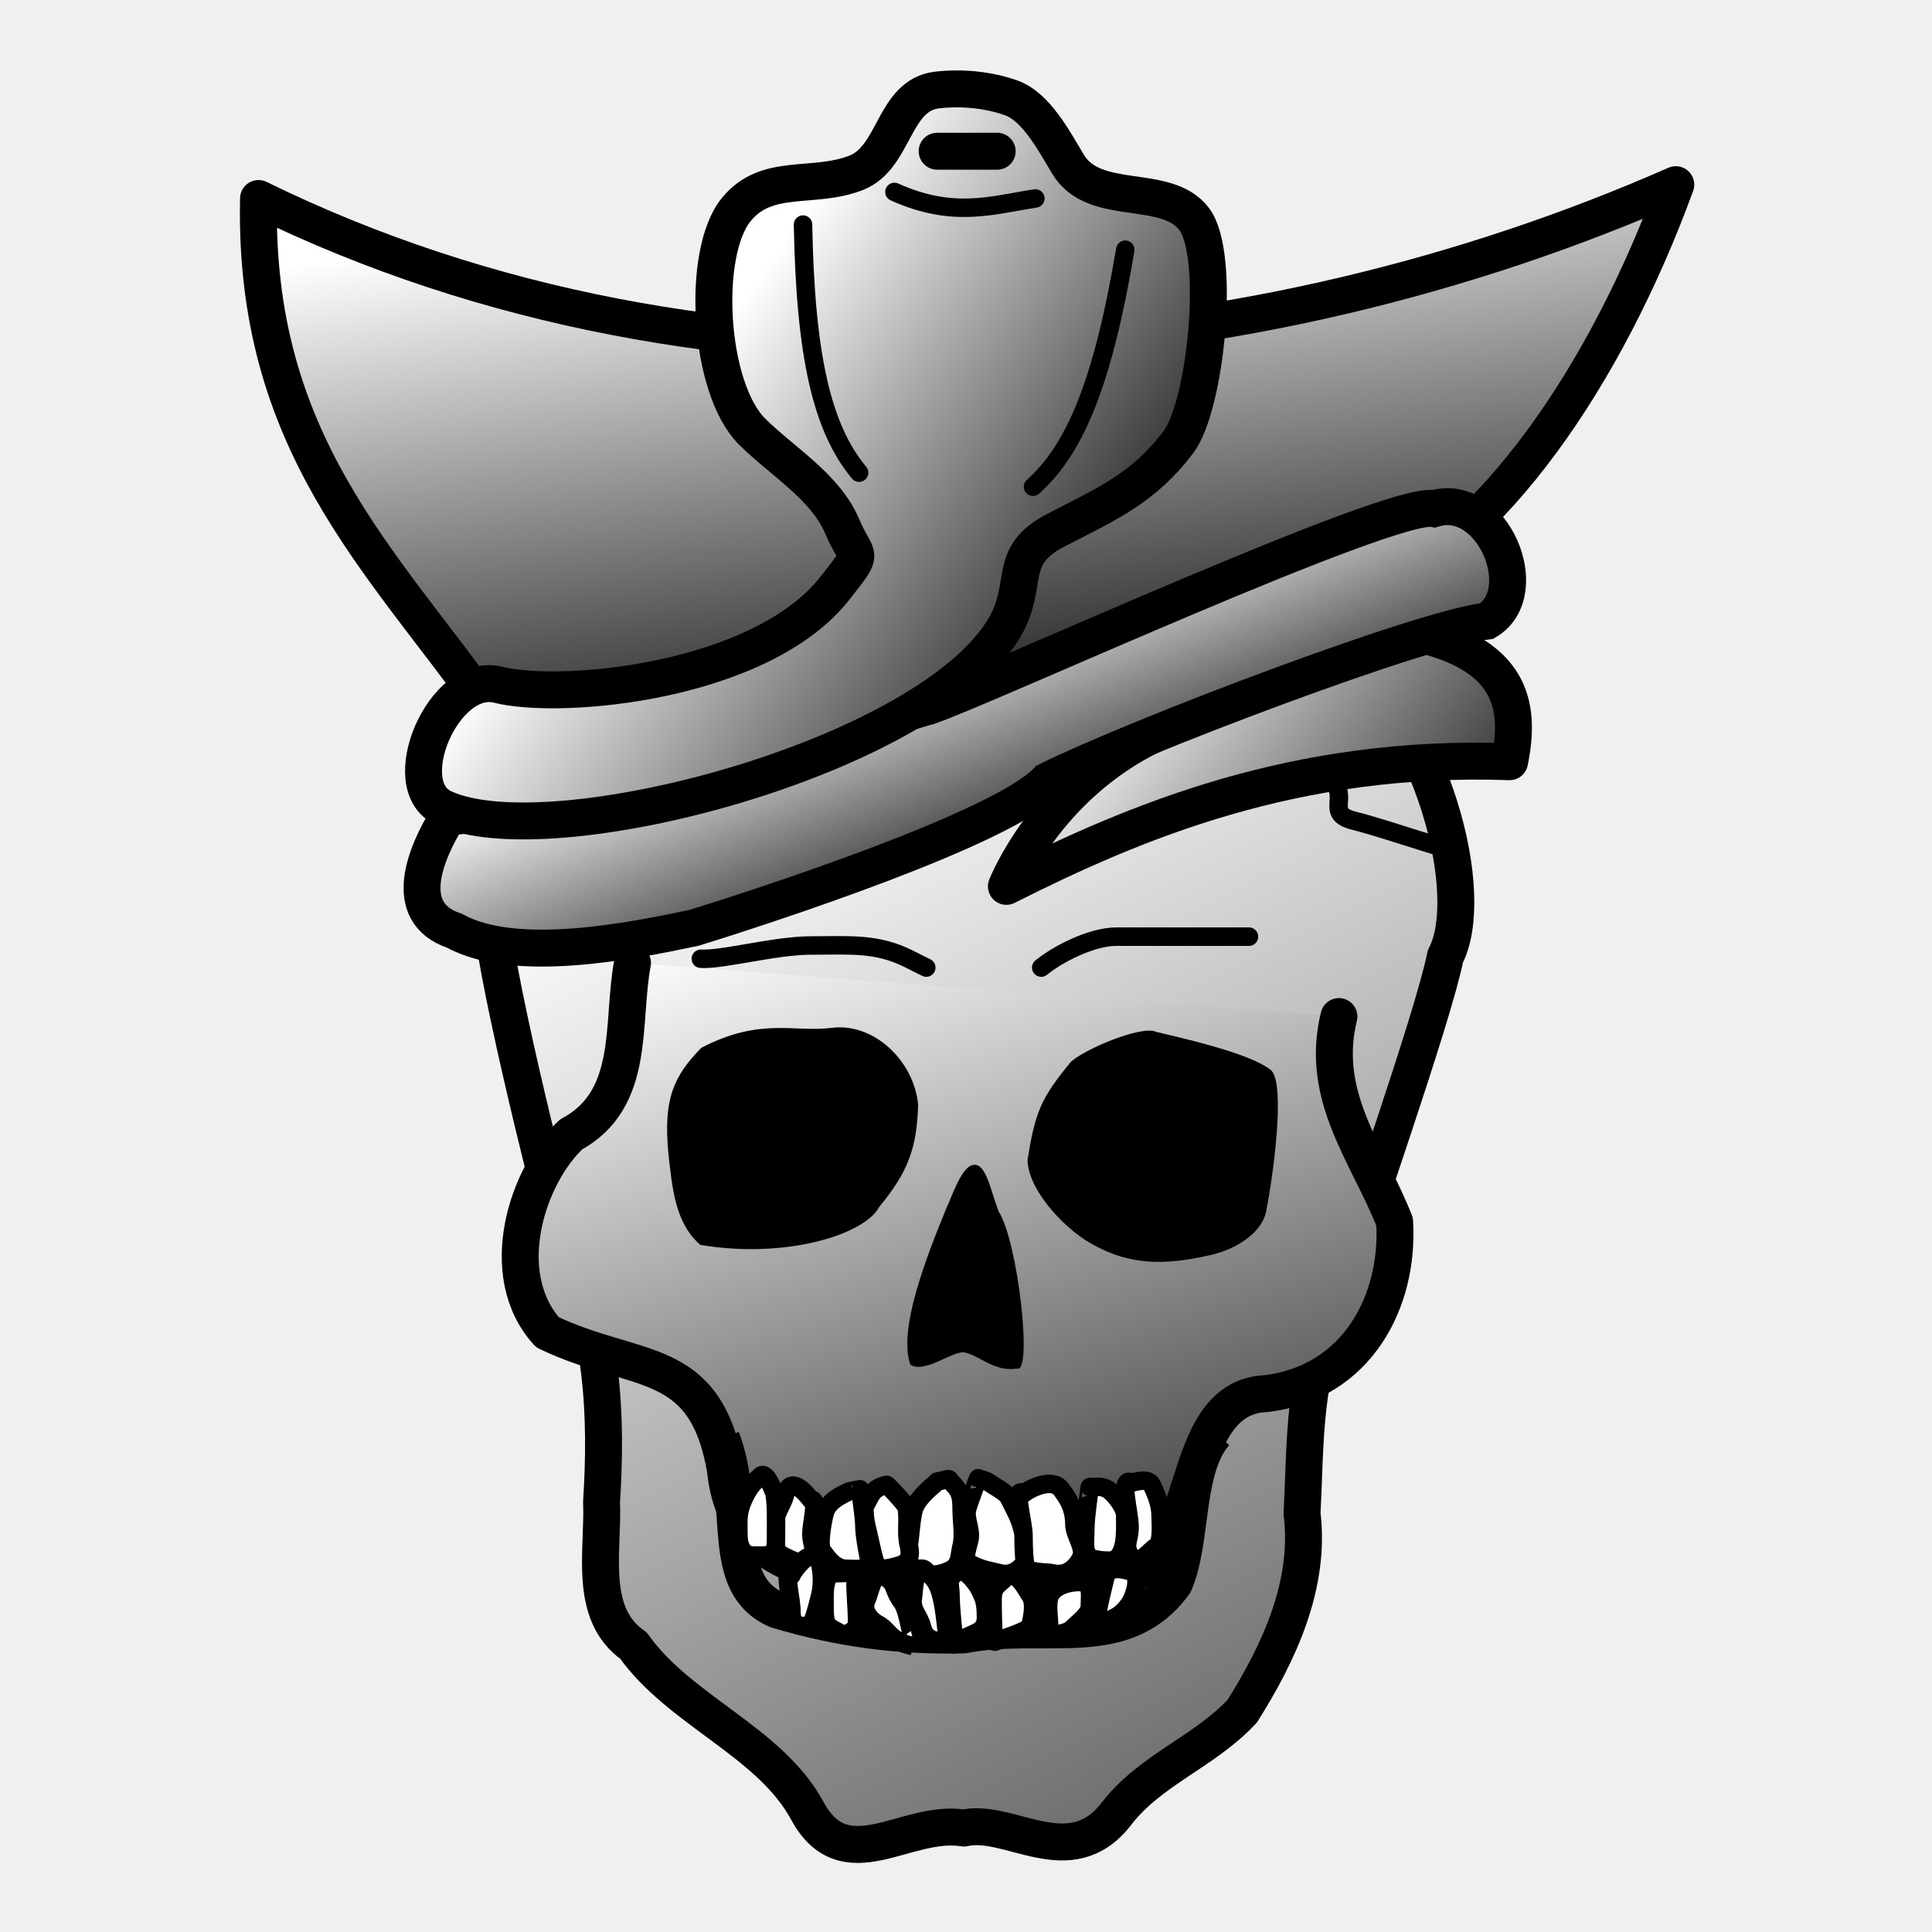
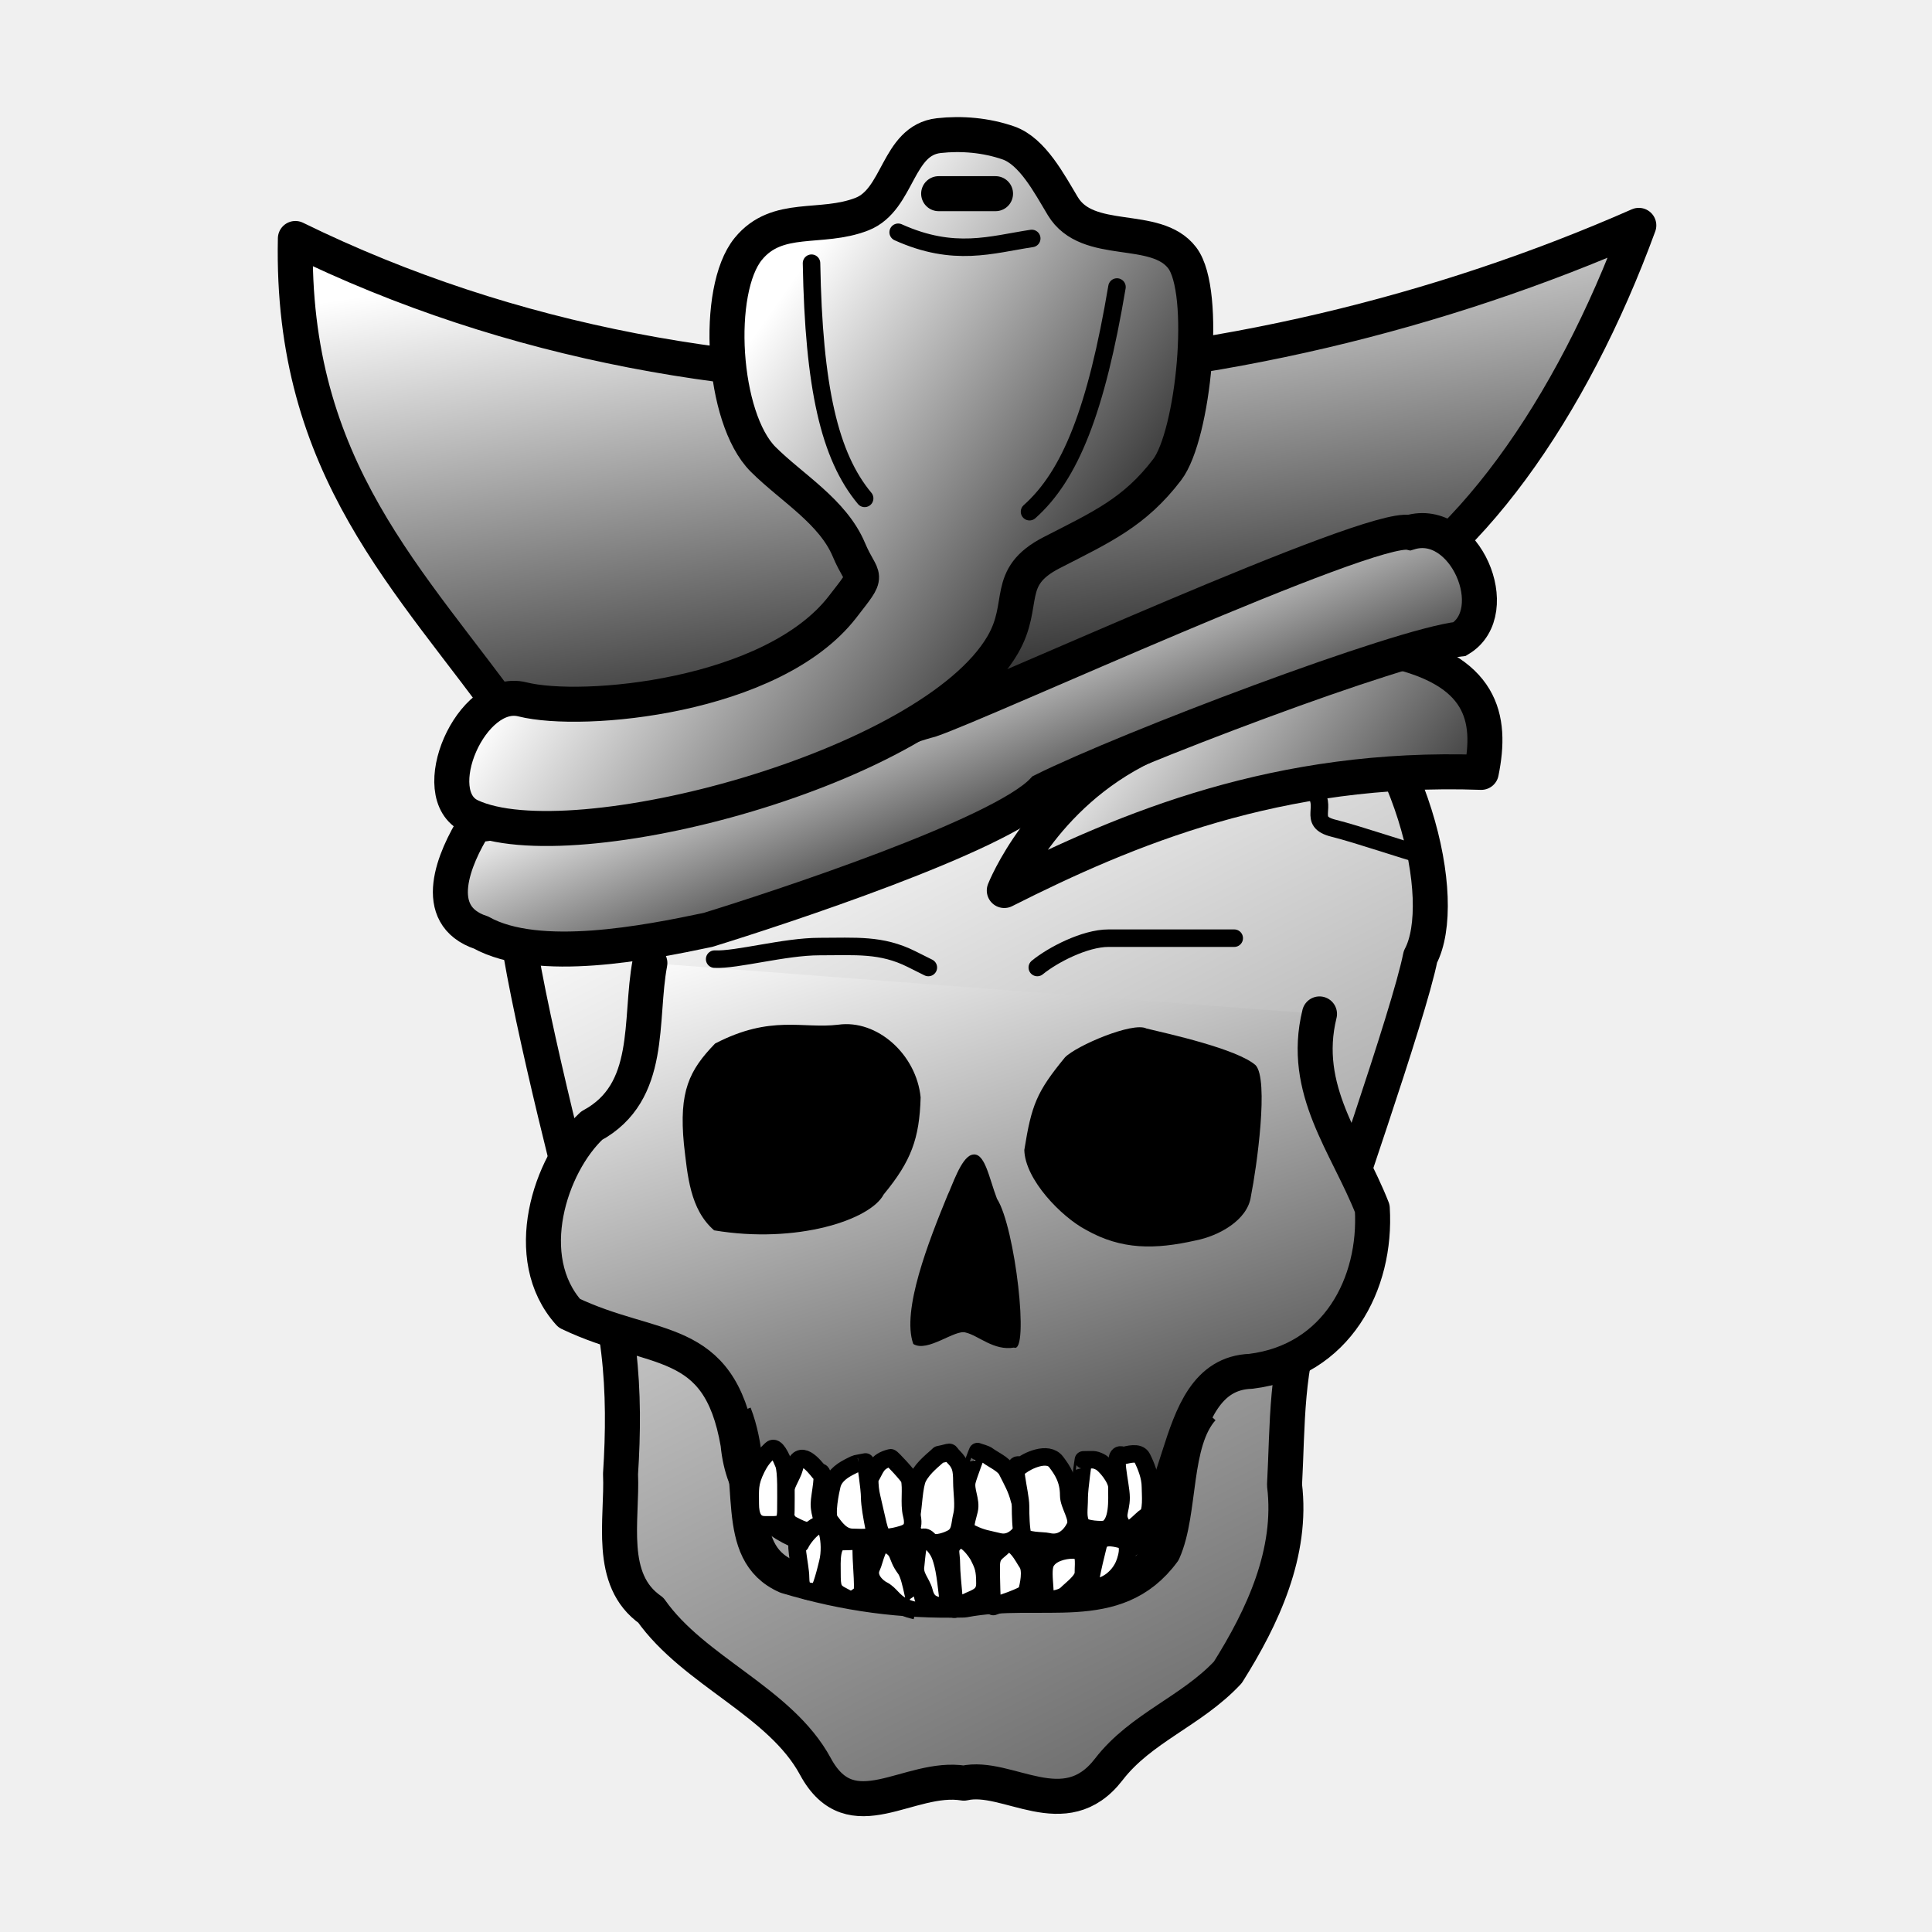
- <svg xmlns="http://www.w3.org/2000/svg" xmlns:xlink="http://www.w3.org/1999/xlink" overflow="hidden" viewBox="6 33 837 837" id="svg36220" version="1.0">
+ <svg xmlns="http://www.w3.org/2000/svg" xmlns:xlink="http://www.w3.org/1999/xlink" overflow="hidden" viewBox="-17 10 883 883" id="svg36220" version="1.0">
  <defs id="defs36222">
    <linearGradient id="linearGradient5175">
      <stop style="stop-color:#ffffff;stop-opacity:1" offset="0" id="stop5177" />
      <stop style="stop-color:#000000;stop-opacity:1;" offset="1" id="stop5179" />
    </linearGradient>
    <linearGradient xlink:href="#linearGradient5175" id="linearGradient2365" x1="317.823" y1="251.519" x2="716.784" y2="1040.894" gradientUnits="userSpaceOnUse" gradientTransform="matrix(0.957555,0,0,0.957555,5.117738,135.2389)" />
    <linearGradient xlink:href="#linearGradient5175" id="linearGradient2373" x1="403.641" y1="286.734" x2="535.965" y2="715.779" gradientUnits="userSpaceOnUse" gradientTransform="matrix(0.957555,0,0,0.957555,5.117738,135.2389)" />
    <linearGradient xlink:href="#linearGradient5175" id="linearGradient2436" x1="494" y1="289" x2="659.672" y2="419" gradientUnits="userSpaceOnUse" gradientTransform="translate(12,8)" />
    <linearGradient xlink:href="#linearGradient5175" id="linearGradient2449" x1="281.482" y1="229.237" x2="481.762" y2="369.237" gradientUnits="userSpaceOnUse" />
    <linearGradient xlink:href="#linearGradient5175" id="linearGradient4581" x1="476.84" y1="271.289" x2="527.16" y2="393.893" gradientUnits="userSpaceOnUse" />
    <linearGradient xlink:href="#linearGradient5175" id="linearGradient5134" x1="399.945" y1="107.977" x2="440" y2="376.954" gradientUnits="userSpaceOnUse" />
  </defs>
  <g id="layer1">
    <path style="fill:url(#linearGradient2365);fill-opacity:1;fill-rule:evenodd;stroke:#000000;stroke-width:16;stroke-linecap:round;stroke-linejoin:round;stroke-miterlimit:4;stroke-dasharray:none;stroke-opacity:1" d="M 219.61,436.869 C 220.436,387.43 242.548,340.936 277.247,307.141 C 304.132,280.956 334.458,262.984 370.021,252.238 C 402.811,242.33 446.984,243.028 479.636,252.447 C 519.371,263.91 549.346,279.368 580.922,306.027 C 628.794,346.443 645.767,421.712 632.184,447.307 C 626.723,474.513 593.89,566.973 581.085,607.817 C 570.495,633.069 571.55,661.729 570.076,688.706 C 573.87,719.56 560.135,748.989 544.173,774.333 C 527.53,792.144 504.419,799.635 489.744,818.699 C 469.593,844.876 443.405,820.4 423.557,824.971 C 398.372,820.88 372.151,847.821 355.686,817.371 C 339.575,787.575 300.245,774.014 280.449,745.927 C 260.53,732.094 267.536,704.482 266.605,683.653 C 269.03,646.451 267.183,607.901 250.723,573.77 C 249.111,569.049 225.583,478.271 219.61,436.869 z " id="path1328" />
    <path style="fill:url(#linearGradient2373);fill-opacity:1;fill-rule:evenodd;stroke:#000000;stroke-width:16;stroke-linecap:round;stroke-linejoin:round;stroke-miterlimit:4;stroke-dasharray:none;stroke-opacity:1" d="M 280.018,450.151 C 275.098,476.254 281.71,509.193 253.426,524.468 C 234.446,542.111 220.338,584.861 243.149,610.172 C 281.903,628.722 311.553,619.12 320.305,669.809 C 324.539,715.14 369.742,717.923 395.662,715.334 C 424.112,715.797 464.12,716.993 491.185,715.067 C 528.549,713.689 514.093,638.147 554.68,636.742 C 593.941,631.928 612.277,596.756 610.191,562.308 C 598.716,533.079 577.505,508.157 586.064,473.405" id="path2239" />
    <path style="fill:#000000;fill-opacity:1;fill-rule:evenodd;stroke:none;stroke-width:16;stroke-linecap:round;stroke-linejoin:round;stroke-miterlimit:4;stroke-dasharray:none;stroke-opacity:1" d="M 469.74,493.253 C 456.786,509.046 454.462,514.907 451.154,535.586 C 451.466,549.109 468.115,566.195 479.367,572.103 C 495.544,581.266 510.835,581.14 529.533,576.919 C 539.802,574.913 553.275,567.784 554.724,556.692 C 557.345,543.639 563.036,503.213 556.821,496.798 C 548.323,489.409 517.415,482.559 506.947,480.057 C 500.738,476.904 474.939,487.911 469.74,493.253 z " id="path2206" />
    <path style="fill:#000000;fill-opacity:1;fill-rule:evenodd;stroke:none;stroke-width:16;stroke-linecap:round;stroke-linejoin:round;stroke-miterlimit:4;stroke-dasharray:none;stroke-opacity:1" d="M 309.81,486.947 C 297.974,499.177 293.261,508.776 295.577,532.918 C 297.234,547.16 298.302,562.718 309.387,572.317 C 347.066,578.647 380.8,567.573 386.88,555.909 C 399.41,540.72 403.235,530.455 403.764,511.548 C 401.85,491.998 383.972,475.82 366.104,478.328 C 349.788,480.315 335.427,473.636 309.81,486.947 z " id="path2204" />
    <path style="fill:#000000;fill-opacity:1;fill-rule:evenodd;stroke:none;stroke-width:16;stroke-linecap:round;stroke-linejoin:round;stroke-miterlimit:4;stroke-dasharray:none;stroke-opacity:1" d="M 426.995,537.845 C 422.156,539.439 418.275,551.741 416.028,556.369 C 407.581,577.004 394.9,608.977 400.407,624.252 C 406.92,628.328 419.608,617.355 424.419,619.042 C 430.219,620.408 437.266,627.483 446.438,625.895 C 453.606,628.985 447.008,570.791 438.655,557.876 C 434.931,548.186 433.056,535.848 426.995,537.845 z " id="path2228" />
    <path style="fill:none;fill-opacity:1;fill-rule:evenodd;stroke:#000000;stroke-width:16;stroke-linecap:butt;stroke-linejoin:round;stroke-miterlimit:4;stroke-dasharray:none;stroke-opacity:1" d="M 318.592,656.22 C 330.013,685.718 316.955,719.184 342.531,730.434 C 369.725,738.565 395.248,741.975 423.504,741.277 C 459.205,734.493 492.785,748.83 514.676,719.067 C 522.874,700.719 518.822,669.035 532.594,653.744" id="path2244" />
    <path style="fill:#ffffff;fill-opacity:1;fill-rule:evenodd;stroke:#000000;stroke-width:8;stroke-linecap:butt;stroke-linejoin:round;stroke-miterlimit:4;stroke-dasharray:none;stroke-opacity:1" d="M 412.079,674.844 C 410.456,676.539 404.974,680.436 402.503,685.377 C 400.658,689.068 400.43,699.417 399.631,702.613 C 397.928,709.425 400.531,711.681 405.376,714.104 C 409.779,716.305 414.733,714.692 417.824,713.146 C 422.142,710.987 421.544,706.883 422.612,702.613 C 423.725,698.159 422.612,691.878 422.612,687.292 C 422.612,681.418 422.068,679.087 418.782,675.801 C 416.018,673.037 418.745,673.511 412.079,674.844 z " id="path2275" />
    <path style="fill:#ffffff;fill-opacity:1;fill-rule:evenodd;stroke:#000000;stroke-width:8;stroke-linecap:butt;stroke-linejoin:round;stroke-miterlimit:4;stroke-dasharray:none;stroke-opacity:1" d="M 429.772,673.43 C 429.716,673.374 425.664,684.115 424.984,686.835 C 423.918,691.099 427.054,695.79 425.941,700.241 C 424.374,706.512 423.171,708.91 426.899,710.774 C 431.827,713.238 434.443,713.378 439.347,714.604 C 445.217,716.072 448.861,711.495 450.838,708.859 C 453.313,705.558 449.493,697.734 448.923,695.453 C 447.622,690.251 445.623,686.938 443.177,682.048 C 441.777,679.246 436.731,676.973 434.559,675.345 C 433.184,674.313 431.367,674.068 429.772,673.43 z " id="path2277" />
    <path style="fill:#ffffff;fill-opacity:1;fill-rule:evenodd;stroke:#000000;stroke-width:8;stroke-linecap:butt;stroke-linejoin:round;stroke-miterlimit:4;stroke-dasharray:none;stroke-opacity:1" d="M 449.424,680.088 C 444.572,676.449 449.424,692.217 449.424,698.282 C 449.424,702.856 449.6,708.562 450.381,711.688 C 451.077,714.47 459.892,714.065 461.872,714.56 C 467.979,716.087 472.126,712.246 474.32,707.857 C 476.343,703.811 471.447,698.01 471.447,693.494 C 471.447,686.023 468.399,681.77 465.702,678.173 C 461.887,673.086 452.456,677.662 449.424,680.088 z " id="path2279" />
    <path style="fill:#ffffff;fill-opacity:1;fill-rule:evenodd;stroke:#000000;stroke-width:8;stroke-linecap:butt;stroke-linejoin:round;stroke-miterlimit:4;stroke-dasharray:none;stroke-opacity:1" d="M 478.15,677.216 C 478.129,677.187 476.235,690.234 476.235,694.452 C 476.235,699.989 475.357,703.229 477.193,706.9 C 478.265,709.045 487.314,709.5 488.683,708.815 C 494.229,706.042 493.471,695.685 493.471,689.664 C 493.471,685.694 488.07,679.303 485.811,678.173 C 482.948,676.742 482.444,677.216 478.15,677.216 z " id="path2281" />
    <path style="fill:#ffffff;fill-opacity:1;fill-rule:evenodd;stroke:#000000;stroke-width:8;stroke-linecap:butt;stroke-linejoin:round;stroke-miterlimit:4;stroke-dasharray:none;stroke-opacity:1" d="M 496.344,675.3 C 490.627,672.442 495.386,688.06 495.386,694.452 C 495.386,700.832 492.356,702.54 496.344,707.857 C 499.299,711.797 504.318,704.349 506.877,703.069 C 509.691,701.663 508.792,692.674 508.792,689.664 C 508.792,684.725 506.723,679.78 504.962,676.258 C 503.441,673.217 498.254,674.918 496.344,675.3 z " id="path2283" />
    <path style="fill:#ffffff;fill-opacity:1;fill-rule:evenodd;stroke:#000000;stroke-width:8;stroke-linecap:butt;stroke-linejoin:round;stroke-miterlimit:4;stroke-dasharray:none;stroke-opacity:1" d="M 378.564,678.173 C 378.587,678.128 380.48,690.161 380.48,694.452 C 380.48,697.633 381.579,703.777 382.395,707.857 C 383.598,713.873 377.522,712.645 372.819,712.645 C 367.644,712.645 364.83,708.376 362.286,704.985 C 360.297,702.333 362.559,691.444 363.244,688.706 C 364.414,684.026 368.952,681.543 371.862,680.088 C 374.78,678.629 373.349,679.216 378.564,678.173 z " id="path2287" />
    <path style="fill:#ffffff;fill-opacity:1;fill-rule:evenodd;stroke:#000000;stroke-width:8;stroke-linecap:butt;stroke-linejoin:round;stroke-miterlimit:4;stroke-dasharray:none;stroke-opacity:1" d="M 357.498,682.961 C 360.475,681.473 357.498,693.663 357.498,697.324 C 357.498,702.951 359.975,703.861 357.498,708.815 C 355.513,712.785 345.847,707.298 345.05,706.9 C 341.187,704.968 341.22,698.894 341.22,694.452 C 341.22,689.745 345.18,684.355 346.008,681.046 C 348.387,671.529 354.906,679.72 357.498,682.961 z " id="path2289" />
    <path style="fill:#ffffff;fill-opacity:1;fill-rule:evenodd;stroke:#000000;stroke-width:8;stroke-linecap:butt;stroke-linejoin:round;stroke-miterlimit:4;stroke-dasharray:none;stroke-opacity:1" d="M 380.48,685.833 C 383.414,681.147 383.304,677.946 390.055,676.258 C 390.509,676.145 398.408,684.773 398.673,685.833 C 399.797,690.328 398.378,697.102 399.631,702.112 C 401.306,708.814 398.771,710.466 393.885,711.688 C 387.096,713.385 385.863,713.114 384.31,706.9 C 383.362,703.109 382.141,697.267 381.437,694.452 C 380.742,691.669 380.48,688.785 380.48,685.833 z " id="path2291" />
    <path style="fill:#ffffff;fill-opacity:1;fill-rule:evenodd;stroke:#000000;stroke-width:8;stroke-linecap:butt;stroke-linejoin:round;stroke-miterlimit:4;stroke-dasharray:none;stroke-opacity:1" d="M 341.22,679.131 C 342.549,682.576 342.177,693.422 342.177,700.197 C 342.177,707.62 339.153,706.9 332.602,706.9 C 327.37,706.9 325.899,702.633 325.899,697.324 C 325.899,690.878 325.357,687.875 328.772,681.046 C 331.043,676.504 332.911,674.991 335.474,672.428 C 337.555,670.347 340.127,676.398 341.22,679.131 z " id="path2295" />
    <path style="fill:#ffffff;fill-opacity:1;fill-rule:evenodd;stroke:#000000;stroke-width:8;stroke-linecap:butt;stroke-linejoin:round;stroke-miterlimit:4;stroke-dasharray:none;stroke-opacity:1" d="M 348.88,715.518 C 345.269,711.907 348.88,725.732 348.88,730.839 C 348.88,736.65 350.749,737.542 356.541,737.542 C 358.193,737.542 360.862,726.001 361.328,724.136 C 362.461,719.605 362.202,714.225 361.328,710.73 C 358.89,700.975 349.927,712.902 348.88,715.518 z " id="path2299" />
    <path style="fill:#ffffff;fill-opacity:1;fill-rule:evenodd;stroke:#000000;stroke-width:8;stroke-linecap:butt;stroke-linejoin:round;stroke-miterlimit:4;stroke-dasharray:none;stroke-opacity:1" d="M 416.867,744.244 C 416.042,740.946 415.501,731.122 413.994,725.093 C 412.559,719.352 411.437,717.748 407.291,713.603 C 402.165,708.477 401.814,723.753 401.546,725.093 C 400.5,730.321 404.268,733.111 405.376,737.542 C 406.734,742.972 409.936,744.244 416.867,744.244 z " id="path2301" />
    <path style="fill:#ffffff;fill-opacity:1;fill-rule:evenodd;stroke:#000000;stroke-width:8;stroke-linecap:butt;stroke-linejoin:round;stroke-miterlimit:4;stroke-dasharray:none;stroke-opacity:1" d="M 418.782,744.244 C 420.332,750.445 417.824,731.485 417.824,725.093 C 417.824,718.96 416.132,718.167 419.739,714.56 C 423.596,710.704 429.514,719.746 430.272,721.263 C 432.358,725.433 433.145,727.195 433.145,733.711 C 433.145,739.614 428.697,740.244 424.527,742.329 C 418.905,745.14 436.682,740.664 418.782,744.244 z " id="path2303" />
    <path style="fill:#ffffff;fill-opacity:1;fill-rule:evenodd;stroke:#000000;stroke-width:8;stroke-linecap:butt;stroke-linejoin:round;stroke-miterlimit:4;stroke-dasharray:none;stroke-opacity:1" d="M 436.975,744.244 C 436.187,744.639 436.018,730.116 436.018,726.051 C 436.018,720.066 438.401,719.838 441.763,716.475 C 446.169,712.07 451.247,722.736 452.296,724.136 C 454.853,727.544 452.904,735.111 452.296,737.542 C 451.822,739.439 439.304,743.313 436.975,744.244 z " id="path2305" />
    <path style="fill:#ffffff;fill-opacity:1;fill-rule:evenodd;stroke:#000000;stroke-width:8;stroke-linecap:butt;stroke-linejoin:round;stroke-miterlimit:4;stroke-dasharray:none;stroke-opacity:1" d="M 402.503,742.329 C 401.18,747.621 400.031,731.372 396.758,727.008 C 392.191,720.919 394.865,718.88 388.14,715.518 C 384.29,713.593 382.707,723.512 381.437,726.051 C 378.865,731.196 384.176,735.56 386.225,736.584 C 390.019,738.481 390.966,741.827 395.8,744.244 C 398.031,745.36 399.07,745.541 401.546,746.159" id="path2307" />
    <path style="fill:#ffffff;fill-opacity:1;fill-rule:evenodd;stroke:#000000;stroke-width:8;stroke-linecap:butt;stroke-linejoin:round;stroke-miterlimit:4;stroke-dasharray:none;stroke-opacity:1" d="M 376.649,738.499 C 378.086,739.218 376.649,724.234 376.649,720.306 C 376.649,712.854 375.987,714.56 368.031,714.56 C 362.533,714.56 363.244,723.865 363.244,728.923 C 363.244,735.606 363.565,737.223 368.031,739.457 C 372.091,741.486 371.562,742.314 376.649,738.499 z " id="path2309" />
    <path style="fill:#ffffff;fill-opacity:1;fill-rule:evenodd;stroke:#000000;stroke-width:8;stroke-linecap:butt;stroke-linejoin:round;stroke-miterlimit:4;stroke-dasharray:none;stroke-opacity:1" d="M 458.042,741.372 C 463.251,743.977 458.309,729.345 460.914,724.136 C 463.063,719.838 469.206,718.39 473.362,718.39 C 479.426,718.39 478.15,723.54 478.15,728.923 C 478.15,732.4 472.882,736.107 470.49,738.499 C 467.997,740.991 461.958,741.372 458.042,741.372 z " id="path2311" />
    <path style="fill:#ffffff;fill-opacity:1;fill-rule:evenodd;stroke:#000000;stroke-width:8;stroke-linecap:butt;stroke-linejoin:round;stroke-miterlimit:4;stroke-dasharray:none;stroke-opacity:1" d="M 481.98,735.626 C 479.723,737.884 482.389,726.331 484.853,716.475 C 486.146,711.304 491.914,712.734 495.386,713.603 C 500.772,714.949 497.404,723.93 496.344,726.051 C 493.618,731.503 488.085,735.626 481.98,735.626 z " id="path2313" />
    <path style="fill:none;fill-opacity:0.75;fill-rule:evenodd;stroke:#000000;stroke-width:8;stroke-linecap:round;stroke-linejoin:round;stroke-miterlimit:4;stroke-dasharray:none;stroke-opacity:1" d="M 426.112,269.186 C 424.306,274.152 428.82,274.73 428.82,282.728 C 428.82,286.377 414.654,303.147 416.633,307.104 C 419.483,312.805 427.234,317.705 428.82,319.291 C 429.9,320.371 403.954,315.926 400.382,327.417 C 397.324,337.256 386.692,318.661 376.896,321.11 C 370.189,322.787 357.414,346.192 351.632,349.084 C 343.244,353.277 335.049,338.691 332.673,348.194 C 331.008,354.854 331.496,359.673 329.965,365.798 C 327.186,376.912 334.405,361.657 316.423,364.654 C 308.225,366.02 306.943,361.236 306.943,379.55 C 306.943,379.984 290.172,388.092 287.985,391.738 C 283.743,398.807 282.232,401.034 279.86,410.525 C 276.761,422.919 256.62,415.822 250.236,422.205" id="path2353" />
    <path style="fill:none;fill-opacity:0.75;fill-rule:evenodd;stroke:#000000;stroke-width:8;stroke-linecap:round;stroke-linejoin:round;stroke-miterlimit:4;stroke-dasharray:none;stroke-opacity:1" d="M 425.903,330.301 C 431.771,324.433 437.639,318.565 443.507,312.697 C 449.376,306.829 431.771,324.433 425.903,330.301 C 419.584,336.621 439.499,318.492 444.862,311.343 C 452.444,301.232 467.354,314.348 470.591,320.822 C 474.516,328.672 480.524,335.175 484.133,333.01 C 489.51,329.783 498.175,327.593 504.446,327.593 C 517.478,327.593 523.433,338.484 528.821,349.26 C 532.698,357.013 542.758,343.843 553.197,343.843 C 563.895,343.843 569.13,349.174 566.739,358.739 C 565.703,362.88 580.007,367.945 582.989,370.927 C 590.59,378.528 580.059,385.429 592.468,388.531 C 603.876,391.383 625.339,398.781 632.417,400.55" id="path2357" />
    <path style="fill:none;fill-opacity:0.75;fill-rule:evenodd;stroke:#000000;stroke-width:8;stroke-linecap:round;stroke-linejoin:round;stroke-miterlimit:4;stroke-dasharray:none;stroke-opacity:1" d="M 309.62,448.36 C 319.552,448.866 341.59,442.614 357.498,442.614 C 374.166,442.614 385.762,441.425 399.631,448.36 C 402.218,449.653 404.806,450.948 407.291,452.19" id="path2375" />
    <path style="fill:none;fill-opacity:0.75;fill-rule:evenodd;stroke:#000000;stroke-width:8;stroke-linecap:round;stroke-linejoin:round;stroke-miterlimit:4;stroke-dasharray:none;stroke-opacity:1" d="M 457.084,452.19 C 463.968,446.535 478.732,438.784 489.641,438.784 C 501.764,438.784 511.868,438.784 524.113,438.784 C 531.773,438.784 539.434,438.784 547.094,438.784" id="path2377" />
    <path style="fill:url(#linearGradient2436);fill-opacity:1;fill-rule:evenodd;stroke:#000000;stroke-width:16;stroke-linecap:round;stroke-linejoin:round;stroke-miterlimit:4;stroke-dasharray:none;stroke-opacity:1" d="M 618,307 C 618,307 553,328.5 506,351 C 459,373.5 442,417 442,417 C 497.881,388.803 567.363,359.692 660,363 C 665.103,337.966 660.497,316.168 618,307 z " id="path2428" />
    <path style="fill:url(#linearGradient5134);fill-opacity:1.0;fill-rule:evenodd;stroke:#000000;stroke-width:16;stroke-linecap:round;stroke-linejoin:round;stroke-opacity:1;stroke-miterlimit:4;stroke-dasharray:none" d="M 218,341 C 170.779,274.91 115.752,224.665 118,119 C 315.851,216.007 551.345,192.58 732,113 C 701.438,196.577 652.184,267.208 598,291 C 460.331,395.281 340.568,376.167 218,341 z " id="path4253" />
    <path style="fill:url(#linearGradient4581);fill-opacity:1.0;fill-rule:evenodd;stroke:#000000;stroke-width:16;stroke-linecap:butt;stroke-linejoin:miter;stroke-opacity:1;stroke-miterlimit:4;stroke-dasharray:none" d="M 200,387 C 190.68,402.023 179.145,428.296 202.868,436.223 C 229.138,450.719 278.666,440.862 306.521,435.007 C 337.627,425.438 440.474,391.821 459.716,371.325 C 498.587,352.042 622.179,305.144 650.199,302.045 C 670.943,289.455 652.485,245.805 627.228,253.371 C 609.028,249.505 432.504,330.83 408.169,339.041 C 388.284,344.071 308.436,375.992 284.874,375.048 C 263.904,374.852 207.796,387.013 200,387 z " id="path3697" />
    <path style="fill:url(#linearGradient2449);fill-opacity:1.0;fill-rule:evenodd;stroke:#000000;stroke-width:16;stroke-linecap:butt;stroke-linejoin:miter;stroke-opacity:1;stroke-miterlimit:4;stroke-dasharray:none" d="M 441.262,304.74 C 452.252,285.863 441.631,273.887 463.698,262.559 C 486.458,250.877 501.558,244.204 516.449,224.65 C 528.46,208.877 535.124,143.324 523.312,127.836 C 511.179,111.928 480.123,123.156 468.737,104.198 C 462.563,93.918 454.841,79.134 443.889,75.325 C 433.721,71.788 422.493,70.814 412.058,71.986 C 392.887,74.138 393.878,101.236 376.938,107.859 C 358.149,115.204 338.321,107.478 325.012,123.73 C 309.586,142.567 312.903,201.091 331.801,219.946 C 344.837,232.952 363.597,243.734 370.974,261.259 C 377.309,276.311 381.052,270.668 368.021,287.456 C 336.059,328.634 249.344,336.557 221.772,329.641 C 198.315,323.756 177.128,373.201 198,383 C 244.052,404.621 408.355,361.265 441.262,304.74 z " id="path2438" />
    <path style="fill:none;fill-opacity:0.75;fill-rule:evenodd;stroke:#000000;stroke-width:16;stroke-linecap:round;stroke-linejoin:round;stroke-miterlimit:4;stroke-dasharray:none;stroke-opacity:1" d="M 412,98.515 L 438,98.515" id="path2457" />
    <path style="fill:none;fill-opacity:0.75;fill-rule:evenodd;stroke:#000000;stroke-width:8;stroke-linecap:round;stroke-linejoin:round;stroke-miterlimit:4;stroke-dasharray:none;stroke-opacity:1" d="M 353.897,130.295 C 354.911,187.157 362.127,218.514 378.181,237.775" id="path2535" />
    <path id="path2537" d="M 493.504,141.178 C 484.06,197.26 472.269,227.198 453.534,243.863" style="fill:none;fill-opacity:0.75;fill-rule:evenodd;stroke:#000000;stroke-width:8;stroke-linecap:round;stroke-linejoin:round;stroke-miterlimit:4;stroke-dasharray:none;stroke-opacity:1" />
    <path id="path2539" d="M 393.495,116.153 C 419.155,127.715 436.064,121.773 454.548,118.982" style="fill:none;fill-opacity:0.75;fill-rule:evenodd;stroke:#000000;stroke-width:8;stroke-linecap:round;stroke-linejoin:round;stroke-miterlimit:4;stroke-dasharray:none;stroke-opacity:1" />
  </g>
</svg>
